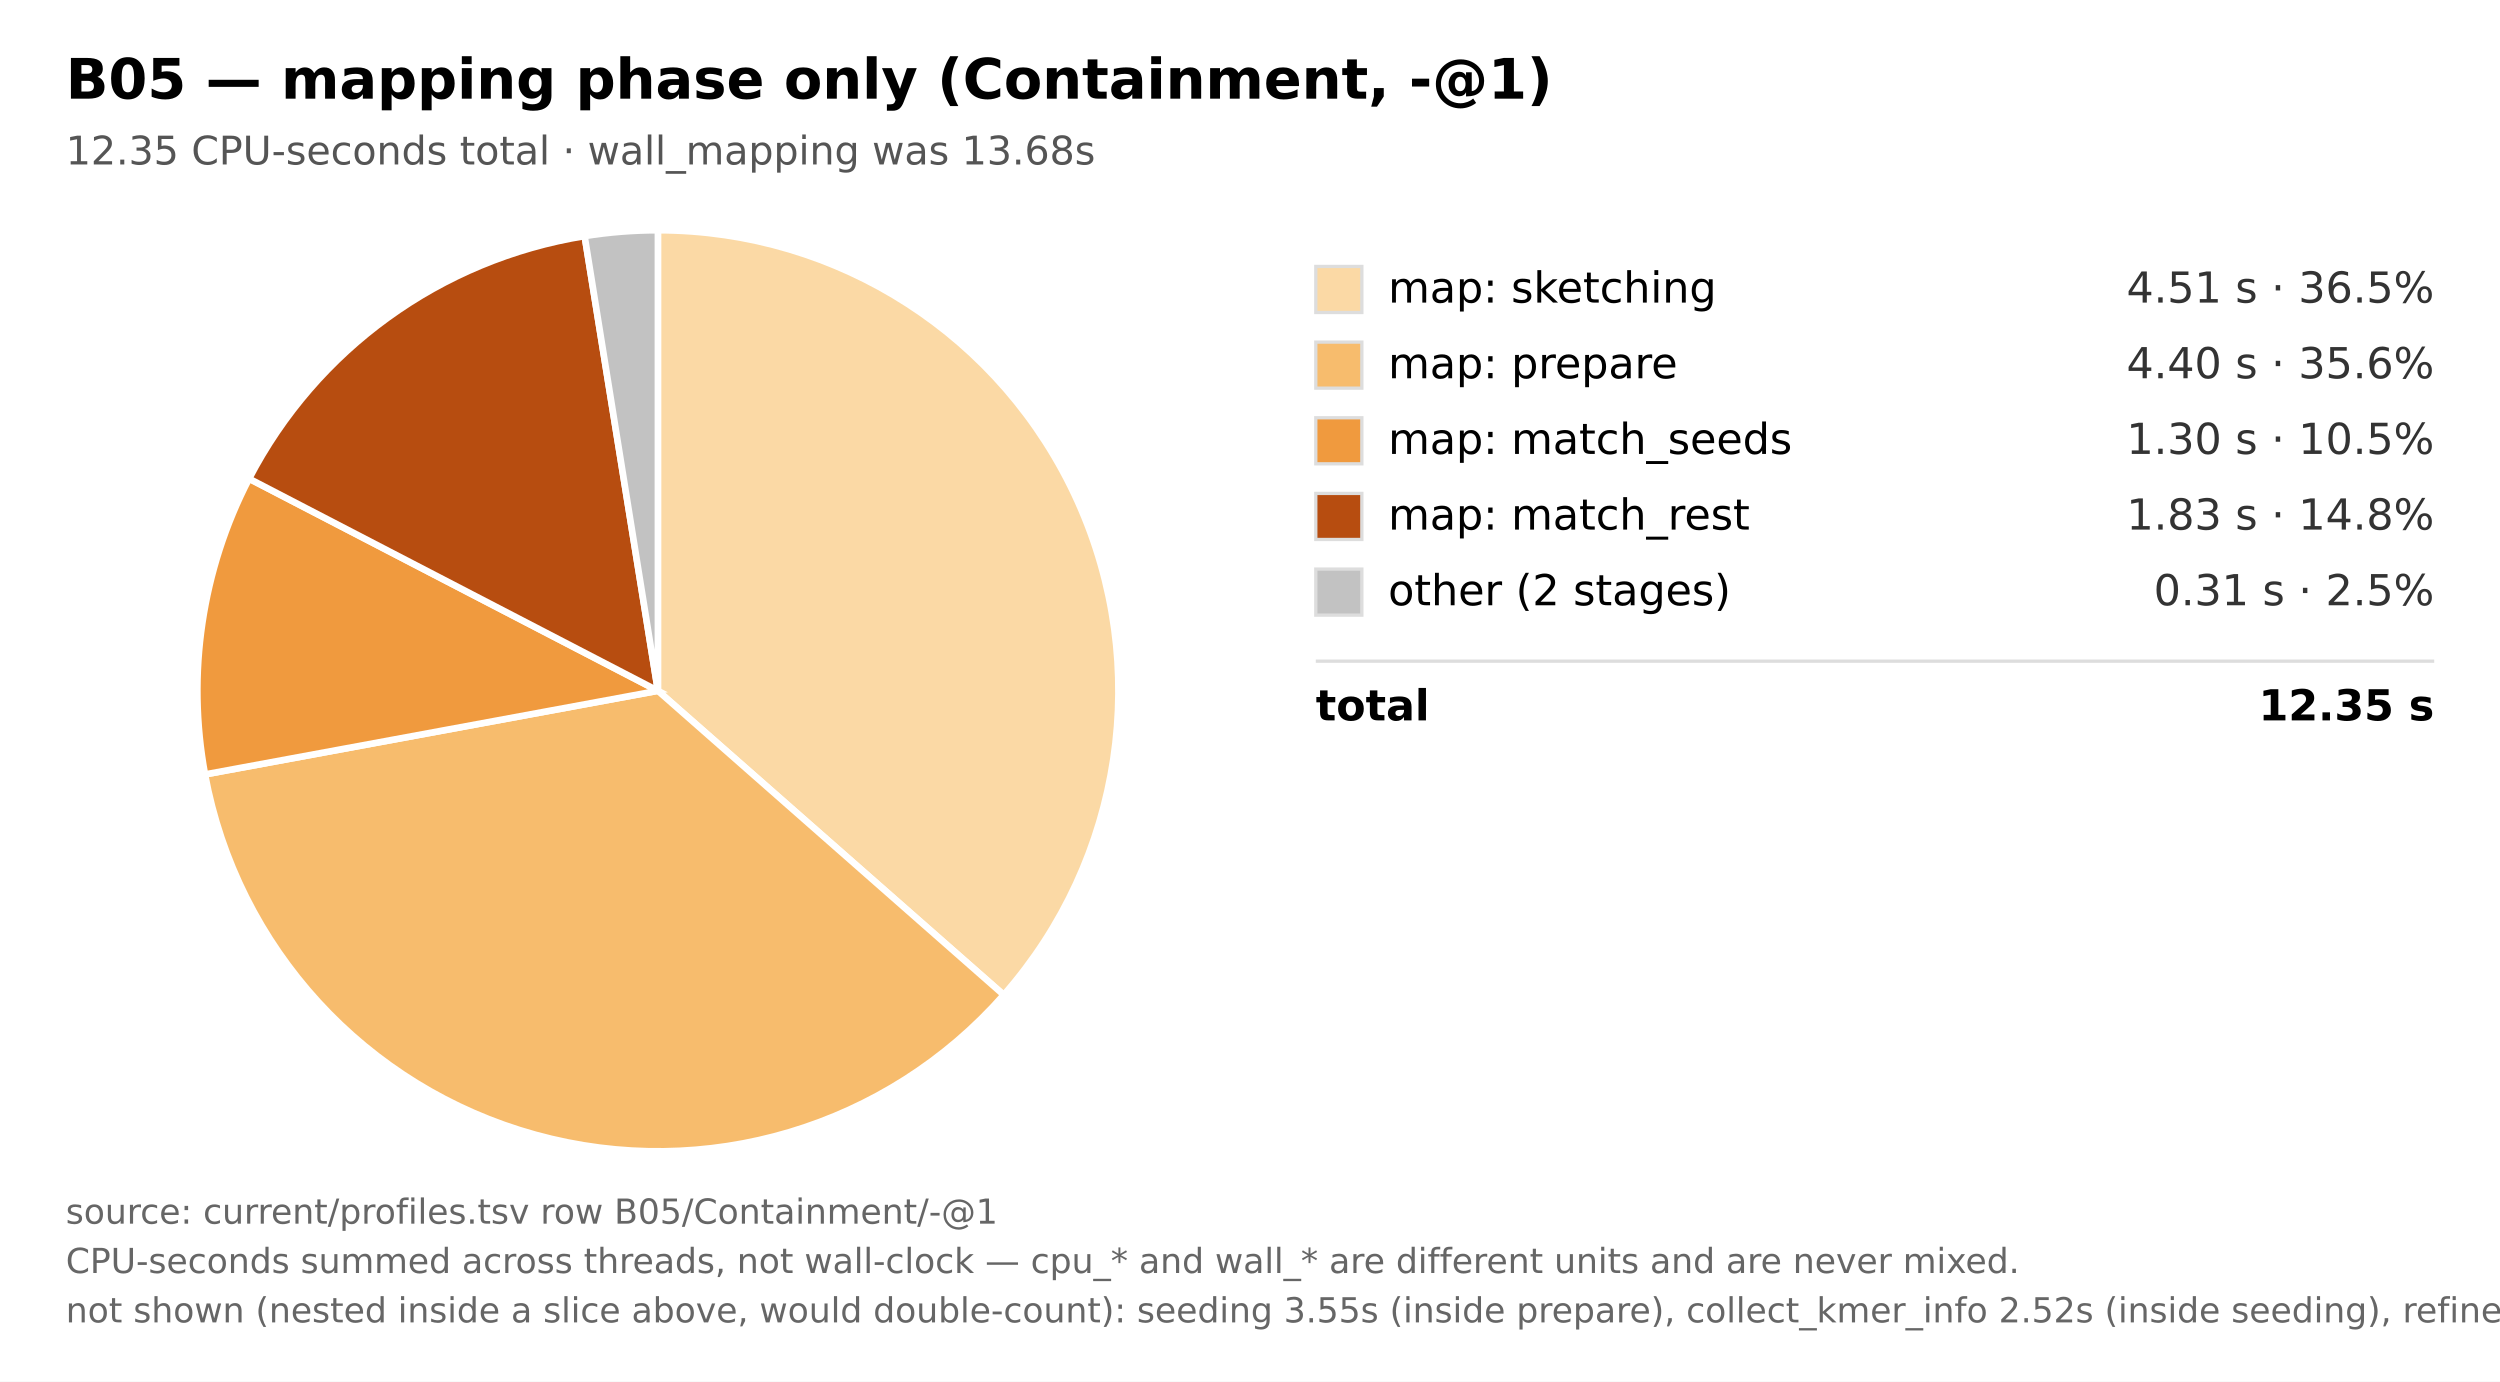
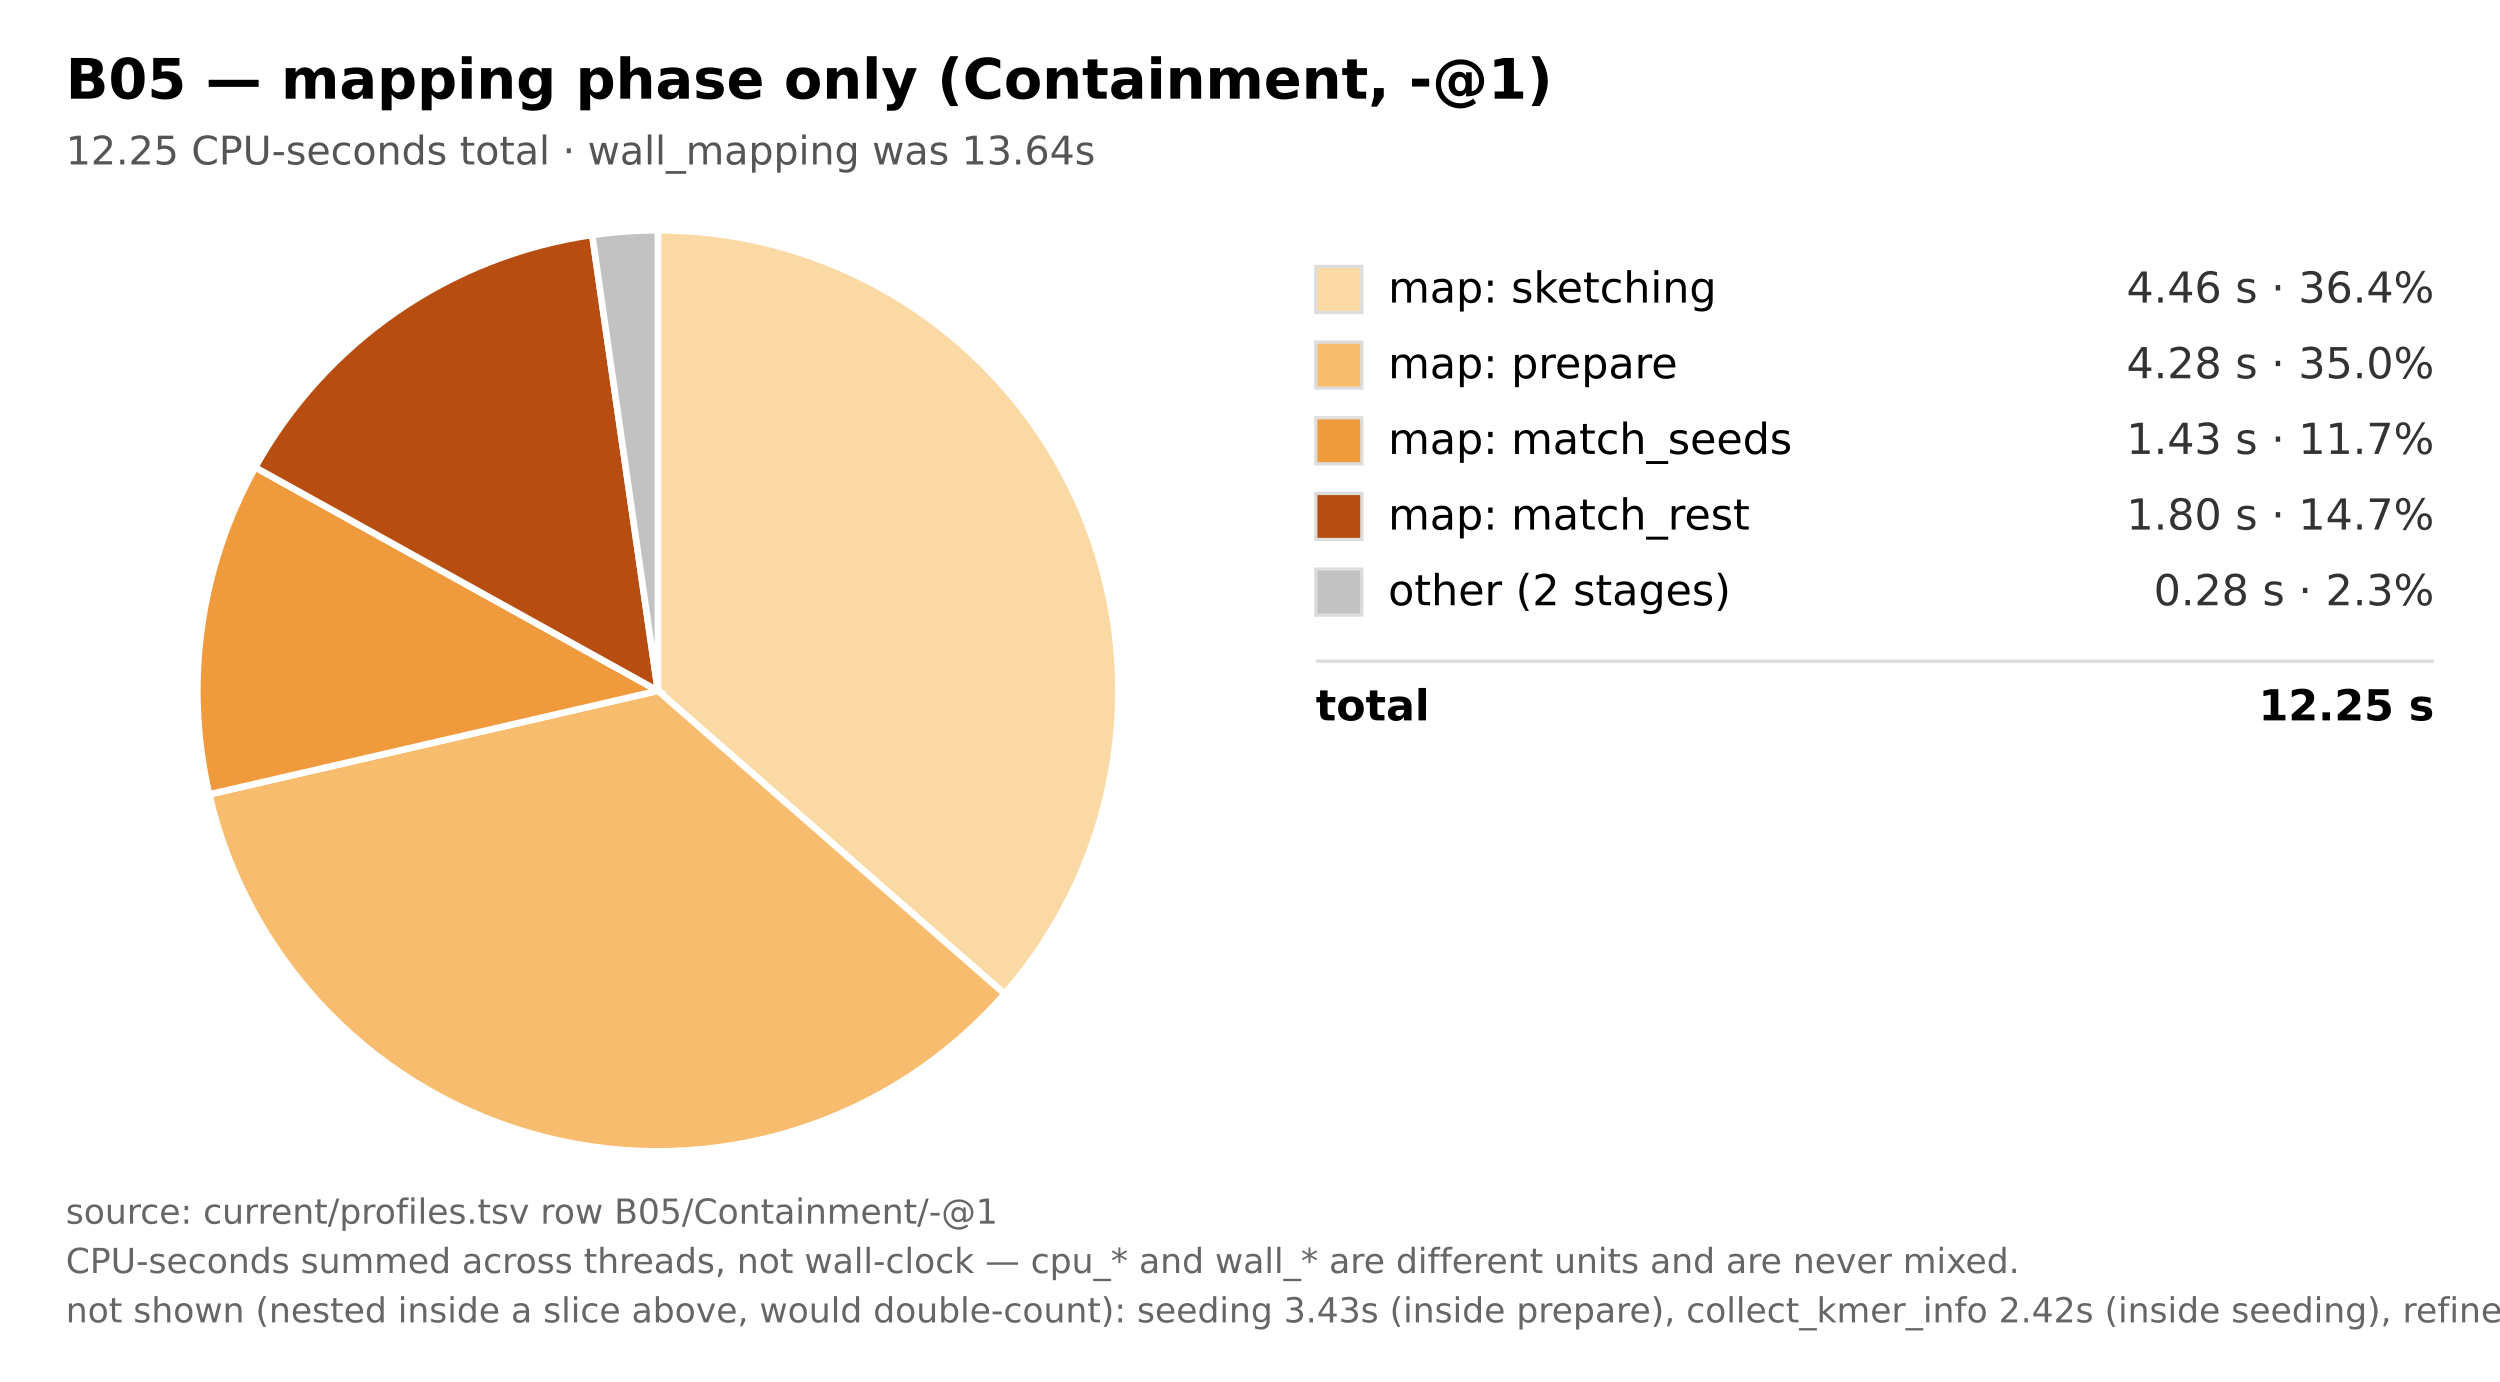
<svg xmlns="http://www.w3.org/2000/svg" width="760" height="420" viewBox="0 0 760 420" font-family="DejaVu Sans, Helvetica, Arial, sans-serif">
  <rect width="760" height="420" fill="#ffffff" />
  <text x="20" y="30" font-size="17" font-weight="bold">B05 — mapping phase only (Containment, -@1)</text>
-   <text x="20" y="50" font-size="12" fill="#555555">12.35 CPU-seconds total · wall_mapping was 13.68s</text>
-   <path d="M 200.00,210.00 L 200.00,70.00 A 140.00,140.00 0 0,1 305.13,302.45 Z" fill="#fbd9a5" stroke="#ffffff" stroke-width="2" />
-   <path d="M 200.00,210.00 L 305.13,302.45 A 140.00,140.00 0 0,1 62.33,235.42 Z" fill="#f7bc6d" stroke="#ffffff" stroke-width="2" />
-   <path d="M 200.00,210.00 L 62.33,235.42 A 140.00,140.00 0 0,1 75.73,145.52 Z" fill="#f09a3e" stroke="#ffffff" stroke-width="2" />
-   <path d="M 200.00,210.00 L 75.73,145.52 A 140.00,140.00 0 0,1 177.73,71.78 Z" fill="#b74d10" stroke="#ffffff" stroke-width="2" />
-   <path d="M 200.00,210.00 L 177.73,71.78 A 140.00,140.00 0 0,1 200.00,70.00 Z" fill="#c2c2c2" stroke="#ffffff" stroke-width="2" />
+   <text x="20" y="50" font-size="12" fill="#555555">12.25 CPU-seconds total · wall_mapping was 13.64s</text>
+   <path d="M 200.00,210.00 L 200.00,70.00 A 140.00,140.00 0 0,1 305.41,302.14 Z" fill="#fbd9a5" stroke="#ffffff" stroke-width="2" />
+   <path d="M 200.00,210.00 L 305.41,302.14 A 140.00,140.00 0 0,1 63.59,241.50 Z" fill="#f7bc6d" stroke="#ffffff" stroke-width="2" />
+   <path d="M 200.00,210.00 L 63.59,241.50 A 140.00,140.00 0 0,1 77.58,142.08 Z" fill="#f09a3e" stroke="#ffffff" stroke-width="2" />
+   <path d="M 200.00,210.00 L 77.58,142.08 A 140.00,140.00 0 0,1 180.03,71.43 Z" fill="#b74d10" stroke="#ffffff" stroke-width="2" />
+   <path d="M 200.00,210.00 L 180.03,71.43 A 140.00,140.00 0 0,1 200.00,70.00 Z" fill="#c2c2c2" stroke="#ffffff" stroke-width="2" />
  <rect x="400" y="81" width="14" height="14" fill="#fbd9a5" stroke="#dddddd" stroke-width="1" />
  <text x="422" y="92" font-size="13">map: sketching</text>
-   <text x="740" y="92" font-size="13" text-anchor="end" fill="#333333">4.51 s · 36.5%</text>
+   <text x="740" y="92" font-size="13" text-anchor="end" fill="#333333">4.46 s · 36.4%</text>
  <rect x="400" y="104" width="14" height="14" fill="#f7bc6d" stroke="#dddddd" stroke-width="1" />
  <text x="422" y="115" font-size="13">map: prepare</text>
-   <text x="740" y="115" font-size="13" text-anchor="end" fill="#333333">4.40 s · 35.6%</text>
+   <text x="740" y="115" font-size="13" text-anchor="end" fill="#333333">4.28 s · 35.0%</text>
  <rect x="400" y="127" width="14" height="14" fill="#f09a3e" stroke="#dddddd" stroke-width="1" />
  <text x="422" y="138" font-size="13">map: match_seeds</text>
-   <text x="740" y="138" font-size="13" text-anchor="end" fill="#333333">1.30 s · 10.5%</text>
+   <text x="740" y="138" font-size="13" text-anchor="end" fill="#333333">1.43 s · 11.7%</text>
  <rect x="400" y="150" width="14" height="14" fill="#b74d10" stroke="#dddddd" stroke-width="1" />
  <text x="422" y="161" font-size="13">map: match_rest</text>
-   <text x="740" y="161" font-size="13" text-anchor="end" fill="#333333">1.83 s · 14.8%</text>
+   <text x="740" y="161" font-size="13" text-anchor="end" fill="#333333">1.80 s · 14.7%</text>
  <rect x="400" y="173" width="14" height="14" fill="#c2c2c2" stroke="#dddddd" stroke-width="1" />
  <text x="422" y="184" font-size="13">other (2 stages)</text>
-   <text x="740" y="184" font-size="13" text-anchor="end" fill="#333333">0.31 s · 2.5%</text>
+   <text x="740" y="184" font-size="13" text-anchor="end" fill="#333333">0.28 s · 2.3%</text>
  <line x1="400" y1="201" x2="740" y2="201" stroke="#dddddd" />
  <text x="400" y="219" font-size="13" font-weight="bold">total</text>
-   <text x="740" y="219" font-size="13" text-anchor="end" font-weight="bold">12.35 s</text>
+   <text x="740" y="219" font-size="13" text-anchor="end" font-weight="bold">12.25 s</text>
  <text x="20" y="372" font-size="10.5" fill="#666666">source: current/profiles.tsv row B05/Containment/-@1</text>
  <text x="20" y="387" font-size="10.5" fill="#666666">CPU-seconds summed across threads, not wall-clock — cpu_* and wall_* are different units and are never mixed.</text>
-   <text x="20" y="402" font-size="10.5" fill="#666666">not shown (nested inside a slice above, would double-count): seeding 3.55s (inside prepare), collect_kmer_info 2.52s (inside seeding), refine 0.97s (inside match_rest)</text>
+   <text x="20" y="402" font-size="10.5" fill="#666666">not shown (nested inside a slice above, would double-count): seeding 3.43s (inside prepare), collect_kmer_info 2.42s (inside seeding), refine 0.99s (inside match_rest)</text>
</svg>
